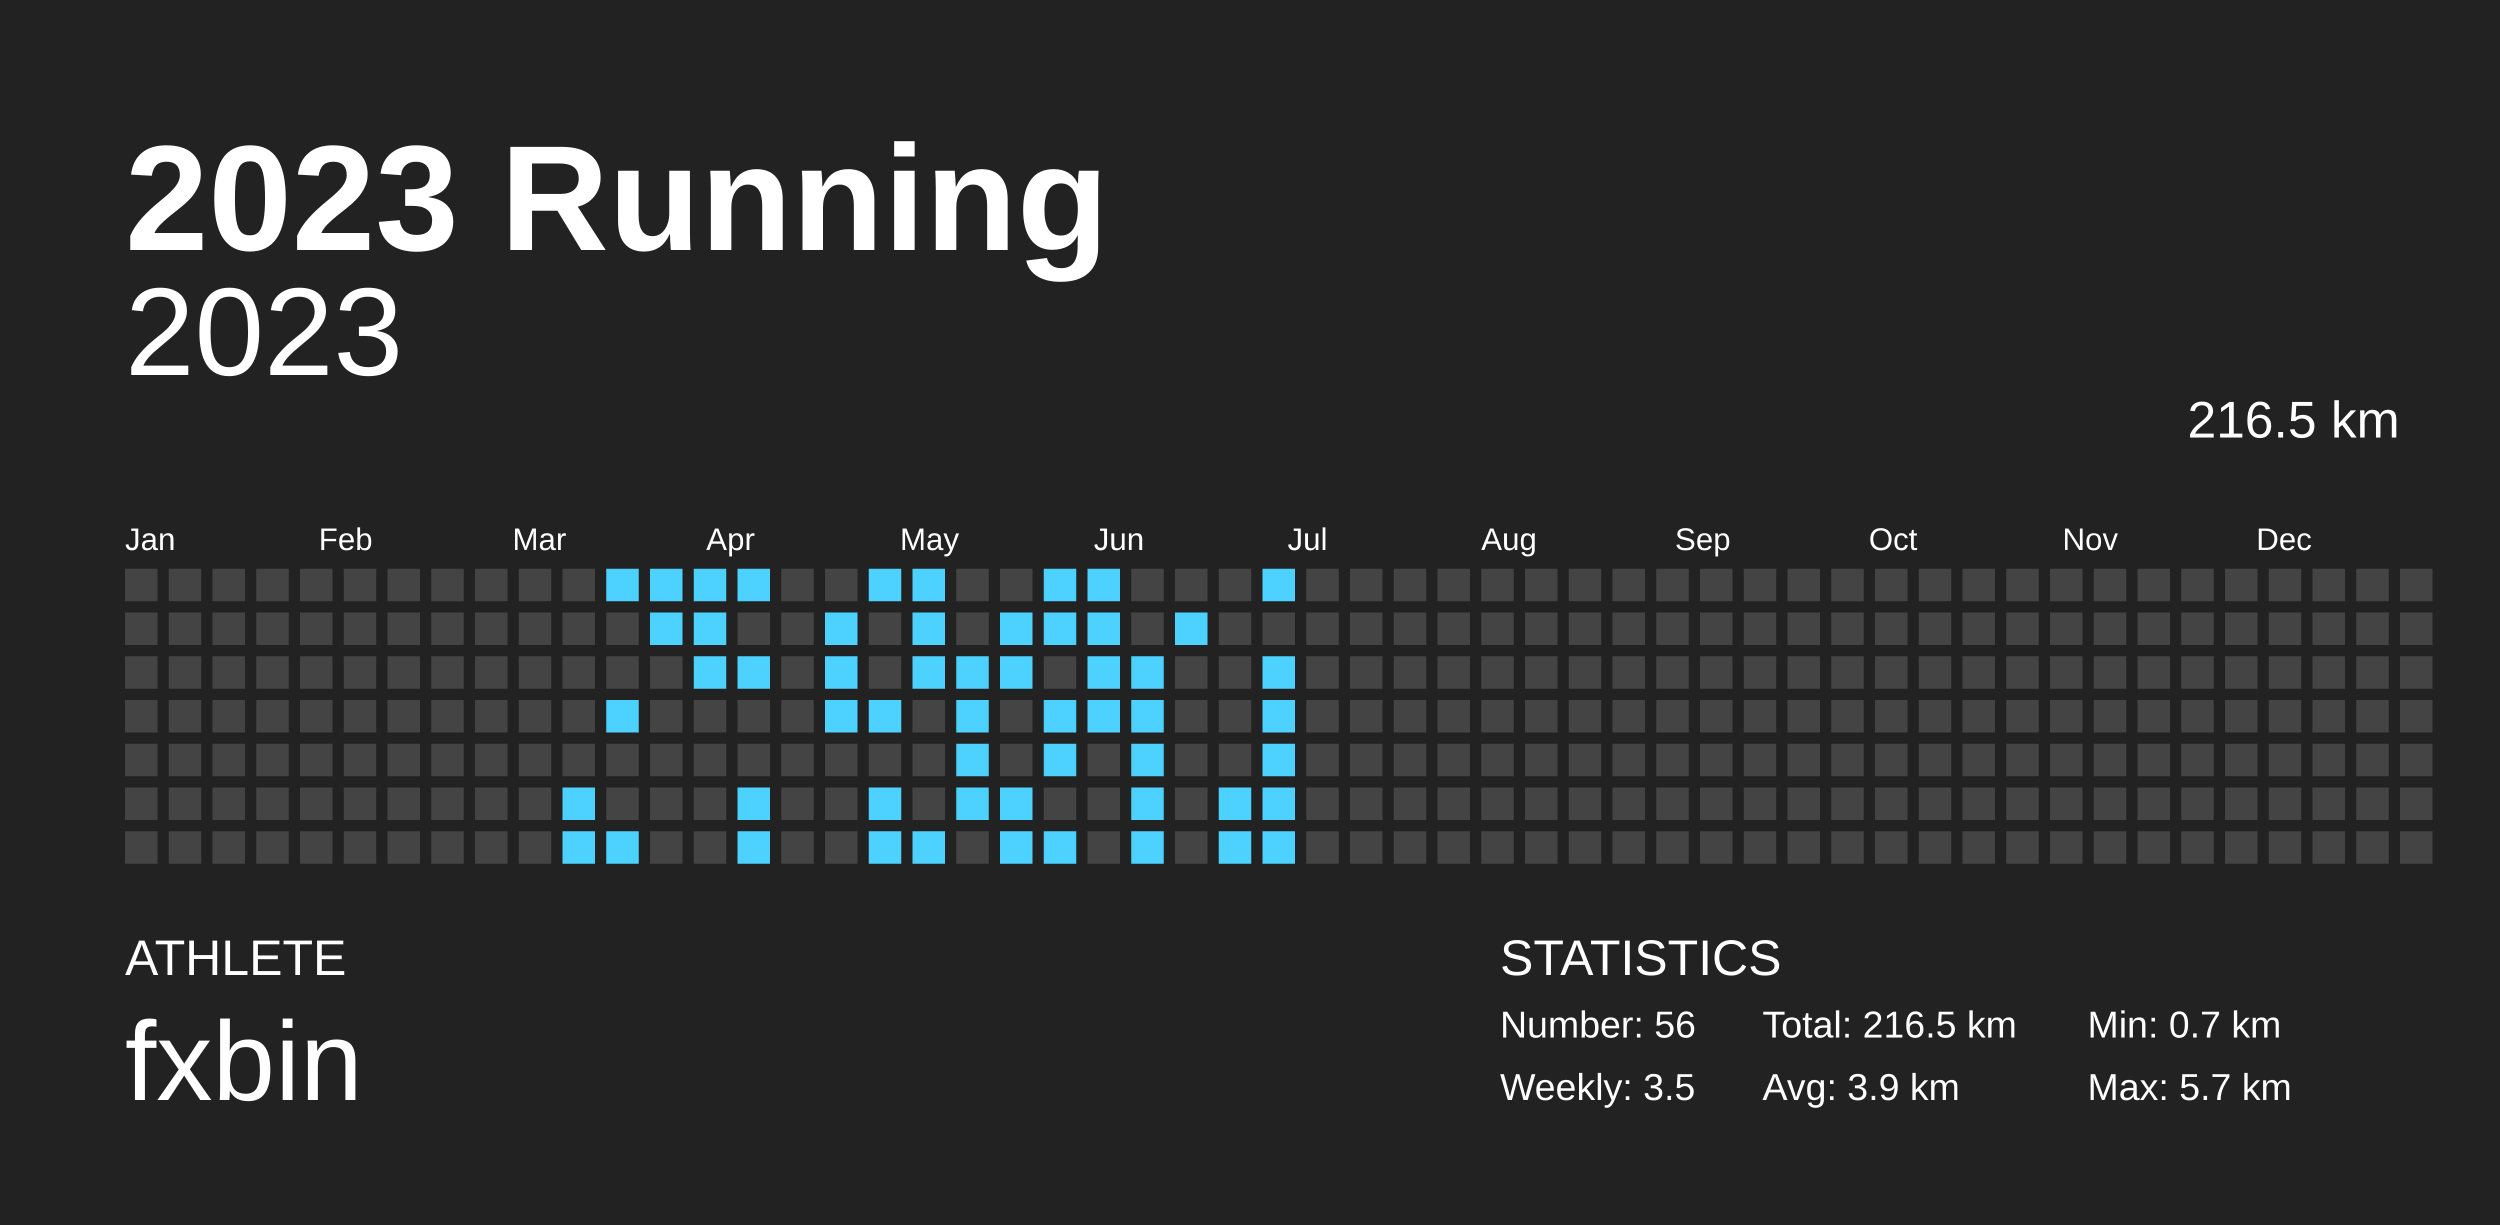
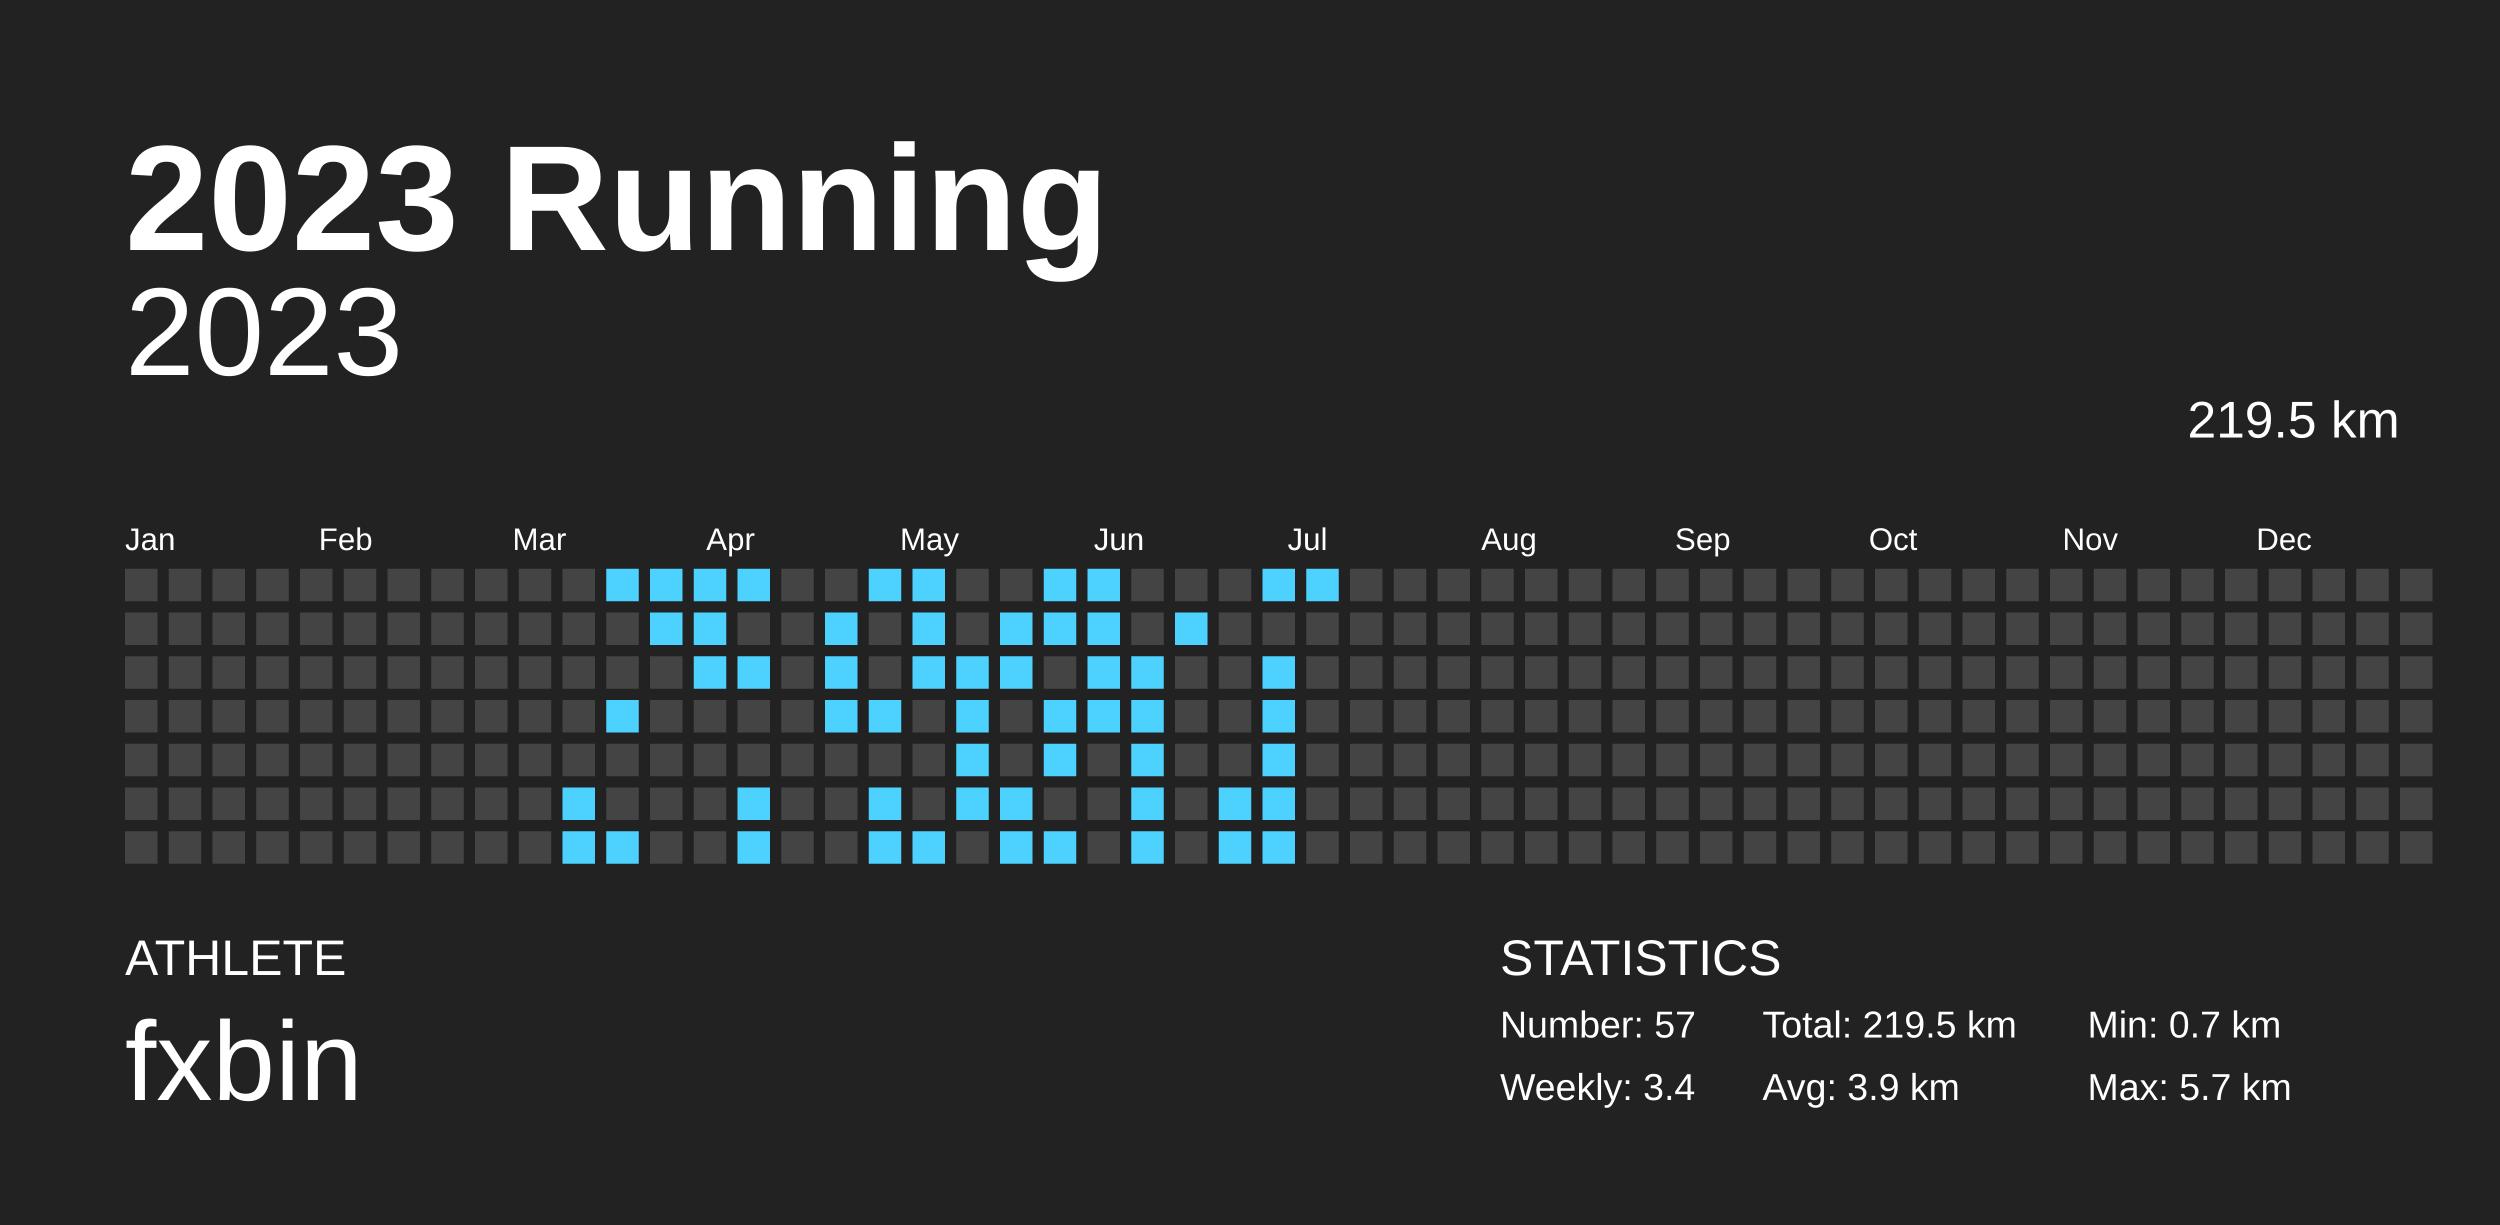
<svg xmlns="http://www.w3.org/2000/svg" baseProfile="full" height="98mm" version="1.1" viewBox="0,0,200,98" width="200mm">
  <defs />
  <rect fill="#222222" height="98" width="200" x="0" y="0" />
  <text fill="#FFFFFF" style="font-size:12px; font-family:Arial; font-weight:bold;" x="10" y="20">2023 Running</text>
  <text fill="#FFFFFF" style="font-size:4px; font-family:Arial" x="10" y="78">ATHLETE</text>
  <text fill="#FFFFFF" style="font-size:9px; font-family:Arial" x="10" y="88">fxbin</text>
  <text fill="#FFFFFF" style="font-size:4px; font-family:Arial" x="120" y="78">STATISTICS</text>
-   <text fill="#FFFFFF" style="font-size:3px; font-family:Arial" x="120" y="83">Number: 56</text>
-   <text fill="#FFFFFF" style="font-size:3px; font-family:Arial" x="120" y="88">Weekly: 3.5</text>
-   <text fill="#FFFFFF" style="font-size:3px; font-family:Arial" x="141" y="83">Total: 216.5 km</text>
+   <text fill="#FFFFFF" style="font-size:3px; font-family:Arial" x="120" y="83">Number: 57</text>
+   <text fill="#FFFFFF" style="font-size:3px; font-family:Arial" x="120" y="88">Weekly: 3.4</text>
+   <text fill="#FFFFFF" style="font-size:3px; font-family:Arial" x="141" y="83">Total: 219.5 km</text>
  <text fill="#FFFFFF" style="font-size:3px; font-family:Arial" x="141" y="88">Avg: 3.9 km</text>
  <text fill="#FFFFFF" style="font-size:3px; font-family:Arial" x="167" y="83">Min: 0.7 km</text>
  <text fill="#FFFFFF" style="font-size:3px; font-family:Arial" x="167" y="88">Max: 5.7 km</text>
  <text alignment-baseline="hanging" fill="#FFFFFF" style="font-size:10.0px; font-family:Arial;" x="10" y="30">2023</text>
-   <text alignment-baseline="hanging" fill="#FFFFFF" style="font-size:4.125px; font-family:Arial;" x="175" y="35">216.5 km</text>
+   <text alignment-baseline="hanging" fill="#FFFFFF" style="font-size:4.125px; font-family:Arial;" x="175" y="35">219.5 km</text>
  <text fill="#FFFFFF" style="font-size:2.5px; font-family:Arial" x="10.0" y="44">Jan</text>
  <text fill="#FFFFFF" style="font-size:2.5px; font-family:Arial" x="25.5" y="44">Feb</text>
  <text fill="#FFFFFF" style="font-size:2.5px; font-family:Arial" x="41.0" y="44">Mar</text>
  <text fill="#FFFFFF" style="font-size:2.5px; font-family:Arial" x="56.5" y="44">Apr</text>
  <text fill="#FFFFFF" style="font-size:2.5px; font-family:Arial" x="72.0" y="44">May</text>
  <text fill="#FFFFFF" style="font-size:2.5px; font-family:Arial" x="87.5" y="44">Jun</text>
  <text fill="#FFFFFF" style="font-size:2.5px; font-family:Arial" x="103.0" y="44">Jul</text>
  <text fill="#FFFFFF" style="font-size:2.5px; font-family:Arial" x="118.5" y="44">Aug</text>
  <text fill="#FFFFFF" style="font-size:2.5px; font-family:Arial" x="134.0" y="44">Sep</text>
  <text fill="#FFFFFF" style="font-size:2.5px; font-family:Arial" x="149.5" y="44">Oct</text>
  <text fill="#FFFFFF" style="font-size:2.5px; font-family:Arial" x="165.0" y="44">Nov</text>
  <text fill="#FFFFFF" style="font-size:2.5px; font-family:Arial" x="180.5" y="44">Dec</text>
  <rect fill="#444444" height="2.6" width="2.6" x="10.0" y="45.5" />
  <rect fill="#444444" height="2.6" width="2.6" x="10.0" y="49.0" />
  <rect fill="#444444" height="2.6" width="2.6" x="10.0" y="52.5" />
  <rect fill="#444444" height="2.6" width="2.6" x="10.0" y="56.0" />
  <rect fill="#444444" height="2.6" width="2.6" x="10.0" y="59.5" />
  <rect fill="#444444" height="2.6" width="2.6" x="10.0" y="63.0" />
  <rect fill="#444444" height="2.6" width="2.6" x="10.0" y="66.5" />
  <rect fill="#444444" height="2.6" width="2.6" x="13.5" y="45.5" />
  <rect fill="#444444" height="2.6" width="2.6" x="13.5" y="49.0" />
  <rect fill="#444444" height="2.6" width="2.6" x="13.5" y="52.5" />
  <rect fill="#444444" height="2.6" width="2.6" x="13.5" y="56.0" />
  <rect fill="#444444" height="2.6" width="2.6" x="13.5" y="59.5" />
  <rect fill="#444444" height="2.6" width="2.6" x="13.5" y="63.0" />
  <rect fill="#444444" height="2.6" width="2.6" x="13.5" y="66.5" />
  <rect fill="#444444" height="2.6" width="2.6" x="17.0" y="45.5" />
  <rect fill="#444444" height="2.6" width="2.6" x="17.0" y="49.0" />
  <rect fill="#444444" height="2.6" width="2.6" x="17.0" y="52.5" />
  <rect fill="#444444" height="2.6" width="2.6" x="17.0" y="56.0" />
  <rect fill="#444444" height="2.6" width="2.6" x="17.0" y="59.5" />
  <rect fill="#444444" height="2.6" width="2.6" x="17.0" y="63.0" />
  <rect fill="#444444" height="2.6" width="2.6" x="17.0" y="66.5" />
  <rect fill="#444444" height="2.6" width="2.6" x="20.5" y="45.5" />
  <rect fill="#444444" height="2.6" width="2.6" x="20.5" y="49.0" />
  <rect fill="#444444" height="2.6" width="2.6" x="20.5" y="52.5" />
  <rect fill="#444444" height="2.6" width="2.6" x="20.5" y="56.0" />
  <rect fill="#444444" height="2.6" width="2.6" x="20.5" y="59.5" />
  <rect fill="#444444" height="2.6" width="2.6" x="20.5" y="63.0" />
  <rect fill="#444444" height="2.6" width="2.6" x="20.5" y="66.5" />
  <rect fill="#444444" height="2.6" width="2.6" x="24.0" y="45.5" />
  <rect fill="#444444" height="2.6" width="2.6" x="24.0" y="49.0" />
  <rect fill="#444444" height="2.6" width="2.6" x="24.0" y="52.5" />
  <rect fill="#444444" height="2.6" width="2.6" x="24.0" y="56.0" />
  <rect fill="#444444" height="2.6" width="2.6" x="24.0" y="59.5" />
  <rect fill="#444444" height="2.6" width="2.6" x="24.0" y="63.0" />
  <rect fill="#444444" height="2.6" width="2.6" x="24.0" y="66.5" />
  <rect fill="#444444" height="2.6" width="2.6" x="27.5" y="45.5" />
  <rect fill="#444444" height="2.6" width="2.6" x="27.5" y="49.0" />
  <rect fill="#444444" height="2.6" width="2.6" x="27.5" y="52.5" />
  <rect fill="#444444" height="2.6" width="2.6" x="27.5" y="56.0" />
  <rect fill="#444444" height="2.6" width="2.6" x="27.5" y="59.5" />
  <rect fill="#444444" height="2.6" width="2.6" x="27.5" y="63.0" />
  <rect fill="#444444" height="2.6" width="2.6" x="27.5" y="66.5" />
  <rect fill="#444444" height="2.6" width="2.6" x="31.0" y="45.5" />
  <rect fill="#444444" height="2.6" width="2.6" x="31.0" y="49.0" />
  <rect fill="#444444" height="2.6" width="2.6" x="31.0" y="52.5" />
  <rect fill="#444444" height="2.6" width="2.6" x="31.0" y="56.0" />
  <rect fill="#444444" height="2.6" width="2.6" x="31.0" y="59.5" />
  <rect fill="#444444" height="2.6" width="2.6" x="31.0" y="63.0" />
  <rect fill="#444444" height="2.6" width="2.6" x="31.0" y="66.5" />
  <rect fill="#444444" height="2.6" width="2.6" x="34.5" y="45.5" />
  <rect fill="#444444" height="2.6" width="2.6" x="34.5" y="49.0" />
  <rect fill="#444444" height="2.6" width="2.6" x="34.5" y="52.5" />
  <rect fill="#444444" height="2.6" width="2.6" x="34.5" y="56.0" />
  <rect fill="#444444" height="2.6" width="2.6" x="34.5" y="59.5" />
  <rect fill="#444444" height="2.6" width="2.6" x="34.5" y="63.0" />
  <rect fill="#444444" height="2.6" width="2.6" x="34.5" y="66.5" />
  <rect fill="#444444" height="2.6" width="2.6" x="38.0" y="45.5" />
  <rect fill="#444444" height="2.6" width="2.6" x="38.0" y="49.0" />
  <rect fill="#444444" height="2.6" width="2.6" x="38.0" y="52.5" />
  <rect fill="#444444" height="2.6" width="2.6" x="38.0" y="56.0" />
  <rect fill="#444444" height="2.6" width="2.6" x="38.0" y="59.5" />
  <rect fill="#444444" height="2.6" width="2.6" x="38.0" y="63.0" />
  <rect fill="#444444" height="2.6" width="2.6" x="38.0" y="66.5" />
  <rect fill="#444444" height="2.6" width="2.6" x="41.5" y="45.5" />
  <rect fill="#444444" height="2.6" width="2.6" x="41.5" y="49.0" />
  <rect fill="#444444" height="2.6" width="2.6" x="41.5" y="52.5" />
  <rect fill="#444444" height="2.6" width="2.6" x="41.5" y="56.0" />
  <rect fill="#444444" height="2.6" width="2.6" x="41.5" y="59.5" />
  <rect fill="#444444" height="2.6" width="2.6" x="41.5" y="63.0" />
  <rect fill="#444444" height="2.6" width="2.6" x="41.5" y="66.5" />
  <rect fill="#444444" height="2.6" width="2.6" x="45.0" y="45.5" />
  <rect fill="#444444" height="2.6" width="2.6" x="45.0" y="49.0" />
  <rect fill="#444444" height="2.6" width="2.6" x="45.0" y="52.5" />
  <rect fill="#444444" height="2.6" width="2.6" x="45.0" y="56.0" />
  <rect fill="#444444" height="2.6" width="2.6" x="45.0" y="59.5" />
  <rect fill="#4dd2ff" height="2.6" width="2.6" x="45.0" y="63.0" />
  <rect fill="#4dd2ff" height="2.6" width="2.6" x="45.0" y="66.5" />
  <rect fill="#4dd2ff" height="2.6" width="2.6" x="48.5" y="45.5" />
  <rect fill="#444444" height="2.6" width="2.6" x="48.5" y="49.0" />
  <rect fill="#444444" height="2.6" width="2.6" x="48.5" y="52.5" />
  <rect fill="#4dd2ff" height="2.6" width="2.6" x="48.5" y="56.0" />
  <rect fill="#444444" height="2.6" width="2.6" x="48.5" y="59.5" />
  <rect fill="#444444" height="2.6" width="2.6" x="48.5" y="63.0" />
  <rect fill="#4dd2ff" height="2.6" width="2.6" x="48.5" y="66.5" />
  <rect fill="#4dd2ff" height="2.6" width="2.6" x="52.0" y="45.5" />
  <rect fill="#4dd2ff" height="2.6" width="2.6" x="52.0" y="49.0" />
  <rect fill="#444444" height="2.6" width="2.6" x="52.0" y="52.5" />
  <rect fill="#444444" height="2.6" width="2.6" x="52.0" y="56.0" />
  <rect fill="#444444" height="2.6" width="2.6" x="52.0" y="59.5" />
  <rect fill="#444444" height="2.6" width="2.6" x="52.0" y="63.0" />
  <rect fill="#444444" height="2.6" width="2.6" x="52.0" y="66.5" />
  <rect fill="#4dd2ff" height="2.6" width="2.6" x="55.5" y="45.5" />
  <rect fill="#4dd2ff" height="2.6" width="2.6" x="55.5" y="49.0" />
  <rect fill="#4dd2ff" height="2.6" width="2.6" x="55.5" y="52.5" />
  <rect fill="#444444" height="2.6" width="2.6" x="55.5" y="56.0" />
  <rect fill="#444444" height="2.6" width="2.6" x="55.5" y="59.5" />
  <rect fill="#444444" height="2.6" width="2.6" x="55.5" y="63.0" />
  <rect fill="#444444" height="2.6" width="2.6" x="55.5" y="66.5" />
  <rect fill="#4dd2ff" height="2.6" width="2.6" x="59.0" y="45.5" />
  <rect fill="#444444" height="2.6" width="2.6" x="59.0" y="49.0" />
  <rect fill="#4dd2ff" height="2.6" width="2.6" x="59.0" y="52.5" />
  <rect fill="#444444" height="2.6" width="2.6" x="59.0" y="56.0" />
  <rect fill="#444444" height="2.6" width="2.6" x="59.0" y="59.5" />
  <rect fill="#4dd2ff" height="2.6" width="2.6" x="59.0" y="63.0" />
  <rect fill="#4dd2ff" height="2.6" width="2.6" x="59.0" y="66.5" />
  <rect fill="#444444" height="2.6" width="2.6" x="62.5" y="45.5" />
  <rect fill="#444444" height="2.6" width="2.6" x="62.5" y="49.0" />
  <rect fill="#444444" height="2.6" width="2.6" x="62.5" y="52.5" />
  <rect fill="#444444" height="2.6" width="2.6" x="62.5" y="56.0" />
  <rect fill="#444444" height="2.6" width="2.6" x="62.5" y="59.5" />
  <rect fill="#444444" height="2.6" width="2.6" x="62.5" y="63.0" />
  <rect fill="#444444" height="2.6" width="2.6" x="62.5" y="66.5" />
  <rect fill="#444444" height="2.6" width="2.6" x="66.0" y="45.5" />
  <rect fill="#4dd2ff" height="2.6" width="2.6" x="66.0" y="49.0" />
  <rect fill="#4dd2ff" height="2.6" width="2.6" x="66.0" y="52.5" />
  <rect fill="#4dd2ff" height="2.6" width="2.6" x="66.0" y="56.0" />
  <rect fill="#444444" height="2.6" width="2.6" x="66.0" y="59.5" />
  <rect fill="#444444" height="2.6" width="2.6" x="66.0" y="63.0" />
  <rect fill="#444444" height="2.6" width="2.6" x="66.0" y="66.5" />
  <rect fill="#4dd2ff" height="2.6" width="2.6" x="69.5" y="45.5" />
  <rect fill="#444444" height="2.6" width="2.6" x="69.5" y="49.0" />
  <rect fill="#444444" height="2.6" width="2.6" x="69.5" y="52.5" />
  <rect fill="#4dd2ff" height="2.6" width="2.6" x="69.5" y="56.0" />
  <rect fill="#444444" height="2.6" width="2.6" x="69.5" y="59.5" />
  <rect fill="#4dd2ff" height="2.6" width="2.6" x="69.5" y="63.0" />
  <rect fill="#4dd2ff" height="2.6" width="2.6" x="69.5" y="66.5" />
  <rect fill="#4dd2ff" height="2.6" width="2.6" x="73.0" y="45.5" />
  <rect fill="#4dd2ff" height="2.6" width="2.6" x="73.0" y="49.0" />
  <rect fill="#4dd2ff" height="2.6" width="2.6" x="73.0" y="52.5" />
  <rect fill="#444444" height="2.6" width="2.6" x="73.0" y="56.0" />
  <rect fill="#444444" height="2.6" width="2.6" x="73.0" y="59.5" />
  <rect fill="#444444" height="2.6" width="2.6" x="73.0" y="63.0" />
  <rect fill="#4dd2ff" height="2.6" width="2.6" x="73.0" y="66.5" />
  <rect fill="#444444" height="2.6" width="2.6" x="76.5" y="45.5" />
  <rect fill="#444444" height="2.6" width="2.6" x="76.5" y="49.0" />
  <rect fill="#4dd2ff" height="2.6" width="2.6" x="76.5" y="52.5" />
  <rect fill="#4dd2ff" height="2.6" width="2.6" x="76.5" y="56.0" />
  <rect fill="#4dd2ff" height="2.6" width="2.6" x="76.5" y="59.5" />
  <rect fill="#4dd2ff" height="2.6" width="2.6" x="76.5" y="63.0" />
  <rect fill="#444444" height="2.6" width="2.6" x="76.5" y="66.5" />
  <rect fill="#444444" height="2.6" width="2.6" x="80.0" y="45.5" />
  <rect fill="#4dd2ff" height="2.6" width="2.6" x="80.0" y="49.0" />
  <rect fill="#4dd2ff" height="2.6" width="2.6" x="80.0" y="52.5" />
  <rect fill="#444444" height="2.6" width="2.6" x="80.0" y="56.0" />
  <rect fill="#444444" height="2.6" width="2.6" x="80.0" y="59.5" />
  <rect fill="#4dd2ff" height="2.6" width="2.6" x="80.0" y="63.0" />
  <rect fill="#4dd2ff" height="2.6" width="2.6" x="80.0" y="66.5" />
  <rect fill="#4dd2ff" height="2.6" width="2.6" x="83.5" y="45.5" />
  <rect fill="#4dd2ff" height="2.6" width="2.6" x="83.5" y="49.0" />
  <rect fill="#444444" height="2.6" width="2.6" x="83.5" y="52.5" />
  <rect fill="#4dd2ff" height="2.6" width="2.6" x="83.5" y="56.0" />
  <rect fill="#4dd2ff" height="2.6" width="2.6" x="83.5" y="59.5" />
  <rect fill="#444444" height="2.6" width="2.6" x="83.5" y="63.0" />
  <rect fill="#4dd2ff" height="2.6" width="2.6" x="83.5" y="66.5" />
  <rect fill="#4dd2ff" height="2.6" width="2.6" x="87.0" y="45.5" />
  <rect fill="#4dd2ff" height="2.6" width="2.6" x="87.0" y="49.0" />
  <rect fill="#4dd2ff" height="2.6" width="2.6" x="87.0" y="52.5" />
  <rect fill="#4dd2ff" height="2.6" width="2.6" x="87.0" y="56.0" />
  <rect fill="#444444" height="2.6" width="2.6" x="87.0" y="59.5" />
  <rect fill="#444444" height="2.6" width="2.6" x="87.0" y="63.0" />
  <rect fill="#444444" height="2.6" width="2.6" x="87.0" y="66.5" />
  <rect fill="#444444" height="2.6" width="2.6" x="90.5" y="45.5" />
  <rect fill="#444444" height="2.6" width="2.6" x="90.5" y="49.0" />
  <rect fill="#4dd2ff" height="2.6" width="2.6" x="90.5" y="52.5" />
  <rect fill="#4dd2ff" height="2.6" width="2.6" x="90.5" y="56.0" />
  <rect fill="#4dd2ff" height="2.6" width="2.6" x="90.5" y="59.5" />
  <rect fill="#4dd2ff" height="2.6" width="2.6" x="90.5" y="63.0" />
  <rect fill="#4dd2ff" height="2.6" width="2.6" x="90.5" y="66.5" />
  <rect fill="#444444" height="2.6" width="2.6" x="94.0" y="45.5" />
  <rect fill="#4dd2ff" height="2.6" width="2.6" x="94.0" y="49.0" />
  <rect fill="#444444" height="2.6" width="2.6" x="94.0" y="52.5" />
  <rect fill="#444444" height="2.6" width="2.6" x="94.0" y="56.0" />
  <rect fill="#444444" height="2.6" width="2.6" x="94.0" y="59.5" />
  <rect fill="#444444" height="2.6" width="2.6" x="94.0" y="63.0" />
  <rect fill="#444444" height="2.6" width="2.6" x="94.0" y="66.5" />
  <rect fill="#444444" height="2.6" width="2.6" x="97.5" y="45.5" />
  <rect fill="#444444" height="2.6" width="2.6" x="97.5" y="49.0" />
  <rect fill="#444444" height="2.6" width="2.6" x="97.5" y="52.5" />
  <rect fill="#444444" height="2.6" width="2.6" x="97.5" y="56.0" />
  <rect fill="#444444" height="2.6" width="2.6" x="97.5" y="59.5" />
  <rect fill="#4dd2ff" height="2.6" width="2.6" x="97.5" y="63.0" />
  <rect fill="#4dd2ff" height="2.6" width="2.6" x="97.5" y="66.5" />
  <rect fill="#4dd2ff" height="2.6" width="2.6" x="101.0" y="45.5" />
  <rect fill="#444444" height="2.6" width="2.6" x="101.0" y="49.0" />
  <rect fill="#4dd2ff" height="2.6" width="2.6" x="101.0" y="52.5" />
  <rect fill="#4dd2ff" height="2.6" width="2.6" x="101.0" y="56.0" />
  <rect fill="#4dd2ff" height="2.6" width="2.6" x="101.0" y="59.5" />
  <rect fill="#4dd2ff" height="2.6" width="2.6" x="101.0" y="63.0" />
  <rect fill="#4dd2ff" height="2.6" width="2.6" x="101.0" y="66.5" />
-   <rect fill="#444444" height="2.6" width="2.6" x="104.5" y="45.5" />
+   <rect fill="#4dd2ff" height="2.6" width="2.6" x="104.5" y="45.5" />
  <rect fill="#444444" height="2.6" width="2.6" x="104.5" y="49.0" />
  <rect fill="#444444" height="2.6" width="2.6" x="104.5" y="52.5" />
  <rect fill="#444444" height="2.6" width="2.6" x="104.5" y="56.0" />
  <rect fill="#444444" height="2.6" width="2.6" x="104.5" y="59.5" />
  <rect fill="#444444" height="2.6" width="2.6" x="104.5" y="63.0" />
  <rect fill="#444444" height="2.6" width="2.6" x="104.5" y="66.5" />
  <rect fill="#444444" height="2.6" width="2.6" x="108.0" y="45.5" />
  <rect fill="#444444" height="2.6" width="2.6" x="108.0" y="49.0" />
  <rect fill="#444444" height="2.6" width="2.6" x="108.0" y="52.5" />
  <rect fill="#444444" height="2.6" width="2.6" x="108.0" y="56.0" />
  <rect fill="#444444" height="2.6" width="2.6" x="108.0" y="59.5" />
  <rect fill="#444444" height="2.6" width="2.6" x="108.0" y="63.0" />
  <rect fill="#444444" height="2.6" width="2.6" x="108.0" y="66.5" />
  <rect fill="#444444" height="2.6" width="2.6" x="111.5" y="45.5" />
  <rect fill="#444444" height="2.6" width="2.6" x="111.5" y="49.0" />
  <rect fill="#444444" height="2.6" width="2.6" x="111.5" y="52.5" />
  <rect fill="#444444" height="2.6" width="2.6" x="111.5" y="56.0" />
  <rect fill="#444444" height="2.6" width="2.6" x="111.5" y="59.5" />
  <rect fill="#444444" height="2.6" width="2.6" x="111.5" y="63.0" />
  <rect fill="#444444" height="2.6" width="2.6" x="111.5" y="66.5" />
  <rect fill="#444444" height="2.6" width="2.6" x="115.0" y="45.5" />
  <rect fill="#444444" height="2.6" width="2.6" x="115.0" y="49.0" />
  <rect fill="#444444" height="2.6" width="2.6" x="115.0" y="52.5" />
  <rect fill="#444444" height="2.6" width="2.6" x="115.0" y="56.0" />
  <rect fill="#444444" height="2.6" width="2.6" x="115.0" y="59.5" />
  <rect fill="#444444" height="2.6" width="2.6" x="115.0" y="63.0" />
  <rect fill="#444444" height="2.6" width="2.6" x="115.0" y="66.5" />
  <rect fill="#444444" height="2.6" width="2.6" x="118.5" y="45.5" />
  <rect fill="#444444" height="2.6" width="2.6" x="118.5" y="49.0" />
  <rect fill="#444444" height="2.6" width="2.6" x="118.5" y="52.5" />
  <rect fill="#444444" height="2.6" width="2.6" x="118.5" y="56.0" />
  <rect fill="#444444" height="2.6" width="2.6" x="118.5" y="59.5" />
  <rect fill="#444444" height="2.6" width="2.6" x="118.5" y="63.0" />
  <rect fill="#444444" height="2.6" width="2.6" x="118.5" y="66.5" />
  <rect fill="#444444" height="2.6" width="2.6" x="122.0" y="45.5" />
  <rect fill="#444444" height="2.6" width="2.6" x="122.0" y="49.0" />
  <rect fill="#444444" height="2.6" width="2.6" x="122.0" y="52.5" />
  <rect fill="#444444" height="2.6" width="2.6" x="122.0" y="56.0" />
  <rect fill="#444444" height="2.6" width="2.6" x="122.0" y="59.5" />
  <rect fill="#444444" height="2.6" width="2.6" x="122.0" y="63.0" />
  <rect fill="#444444" height="2.6" width="2.6" x="122.0" y="66.5" />
  <rect fill="#444444" height="2.6" width="2.6" x="125.5" y="45.5" />
  <rect fill="#444444" height="2.6" width="2.6" x="125.5" y="49.0" />
  <rect fill="#444444" height="2.6" width="2.6" x="125.5" y="52.5" />
  <rect fill="#444444" height="2.6" width="2.6" x="125.5" y="56.0" />
  <rect fill="#444444" height="2.6" width="2.6" x="125.5" y="59.5" />
  <rect fill="#444444" height="2.6" width="2.6" x="125.5" y="63.0" />
  <rect fill="#444444" height="2.6" width="2.6" x="125.5" y="66.5" />
  <rect fill="#444444" height="2.6" width="2.6" x="129.0" y="45.5" />
  <rect fill="#444444" height="2.6" width="2.6" x="129.0" y="49.0" />
  <rect fill="#444444" height="2.6" width="2.6" x="129.0" y="52.5" />
  <rect fill="#444444" height="2.6" width="2.6" x="129.0" y="56.0" />
  <rect fill="#444444" height="2.6" width="2.6" x="129.0" y="59.5" />
  <rect fill="#444444" height="2.6" width="2.6" x="129.0" y="63.0" />
  <rect fill="#444444" height="2.6" width="2.6" x="129.0" y="66.5" />
  <rect fill="#444444" height="2.6" width="2.6" x="132.5" y="45.5" />
  <rect fill="#444444" height="2.6" width="2.6" x="132.5" y="49.0" />
  <rect fill="#444444" height="2.6" width="2.6" x="132.5" y="52.5" />
  <rect fill="#444444" height="2.6" width="2.6" x="132.5" y="56.0" />
  <rect fill="#444444" height="2.6" width="2.6" x="132.5" y="59.5" />
  <rect fill="#444444" height="2.6" width="2.6" x="132.5" y="63.0" />
  <rect fill="#444444" height="2.6" width="2.6" x="132.5" y="66.5" />
  <rect fill="#444444" height="2.6" width="2.6" x="136.0" y="45.5" />
  <rect fill="#444444" height="2.6" width="2.6" x="136.0" y="49.0" />
  <rect fill="#444444" height="2.6" width="2.6" x="136.0" y="52.5" />
  <rect fill="#444444" height="2.6" width="2.6" x="136.0" y="56.0" />
  <rect fill="#444444" height="2.6" width="2.6" x="136.0" y="59.5" />
  <rect fill="#444444" height="2.6" width="2.6" x="136.0" y="63.0" />
  <rect fill="#444444" height="2.6" width="2.6" x="136.0" y="66.5" />
  <rect fill="#444444" height="2.6" width="2.6" x="139.5" y="45.5" />
  <rect fill="#444444" height="2.6" width="2.6" x="139.5" y="49.0" />
  <rect fill="#444444" height="2.6" width="2.6" x="139.5" y="52.5" />
  <rect fill="#444444" height="2.6" width="2.6" x="139.5" y="56.0" />
  <rect fill="#444444" height="2.6" width="2.6" x="139.5" y="59.5" />
  <rect fill="#444444" height="2.6" width="2.6" x="139.5" y="63.0" />
  <rect fill="#444444" height="2.6" width="2.6" x="139.5" y="66.5" />
  <rect fill="#444444" height="2.6" width="2.6" x="143.0" y="45.5" />
  <rect fill="#444444" height="2.6" width="2.6" x="143.0" y="49.0" />
  <rect fill="#444444" height="2.6" width="2.6" x="143.0" y="52.5" />
  <rect fill="#444444" height="2.6" width="2.6" x="143.0" y="56.0" />
  <rect fill="#444444" height="2.6" width="2.6" x="143.0" y="59.5" />
  <rect fill="#444444" height="2.6" width="2.6" x="143.0" y="63.0" />
  <rect fill="#444444" height="2.6" width="2.6" x="143.0" y="66.5" />
  <rect fill="#444444" height="2.6" width="2.6" x="146.5" y="45.5" />
  <rect fill="#444444" height="2.6" width="2.6" x="146.5" y="49.0" />
  <rect fill="#444444" height="2.6" width="2.6" x="146.5" y="52.5" />
  <rect fill="#444444" height="2.6" width="2.6" x="146.5" y="56.0" />
  <rect fill="#444444" height="2.6" width="2.6" x="146.5" y="59.5" />
  <rect fill="#444444" height="2.6" width="2.6" x="146.5" y="63.0" />
  <rect fill="#444444" height="2.6" width="2.6" x="146.5" y="66.5" />
  <rect fill="#444444" height="2.6" width="2.6" x="150.0" y="45.5" />
  <rect fill="#444444" height="2.6" width="2.6" x="150.0" y="49.0" />
  <rect fill="#444444" height="2.6" width="2.6" x="150.0" y="52.5" />
  <rect fill="#444444" height="2.6" width="2.6" x="150.0" y="56.0" />
  <rect fill="#444444" height="2.6" width="2.6" x="150.0" y="59.5" />
  <rect fill="#444444" height="2.6" width="2.6" x="150.0" y="63.0" />
  <rect fill="#444444" height="2.6" width="2.6" x="150.0" y="66.5" />
  <rect fill="#444444" height="2.6" width="2.6" x="153.5" y="45.5" />
  <rect fill="#444444" height="2.6" width="2.6" x="153.5" y="49.0" />
  <rect fill="#444444" height="2.6" width="2.6" x="153.5" y="52.5" />
  <rect fill="#444444" height="2.6" width="2.6" x="153.5" y="56.0" />
  <rect fill="#444444" height="2.6" width="2.6" x="153.5" y="59.5" />
  <rect fill="#444444" height="2.6" width="2.6" x="153.5" y="63.0" />
  <rect fill="#444444" height="2.6" width="2.6" x="153.5" y="66.5" />
  <rect fill="#444444" height="2.6" width="2.6" x="157.0" y="45.5" />
  <rect fill="#444444" height="2.6" width="2.6" x="157.0" y="49.0" />
  <rect fill="#444444" height="2.6" width="2.6" x="157.0" y="52.5" />
  <rect fill="#444444" height="2.6" width="2.6" x="157.0" y="56.0" />
  <rect fill="#444444" height="2.6" width="2.6" x="157.0" y="59.5" />
  <rect fill="#444444" height="2.6" width="2.6" x="157.0" y="63.0" />
  <rect fill="#444444" height="2.6" width="2.6" x="157.0" y="66.5" />
  <rect fill="#444444" height="2.6" width="2.6" x="160.5" y="45.5" />
  <rect fill="#444444" height="2.6" width="2.6" x="160.5" y="49.0" />
  <rect fill="#444444" height="2.6" width="2.6" x="160.5" y="52.5" />
  <rect fill="#444444" height="2.6" width="2.6" x="160.5" y="56.0" />
  <rect fill="#444444" height="2.6" width="2.6" x="160.5" y="59.5" />
  <rect fill="#444444" height="2.6" width="2.6" x="160.5" y="63.0" />
  <rect fill="#444444" height="2.6" width="2.6" x="160.5" y="66.5" />
  <rect fill="#444444" height="2.6" width="2.6" x="164.0" y="45.5" />
  <rect fill="#444444" height="2.6" width="2.6" x="164.0" y="49.0" />
  <rect fill="#444444" height="2.6" width="2.6" x="164.0" y="52.5" />
  <rect fill="#444444" height="2.6" width="2.6" x="164.0" y="56.0" />
  <rect fill="#444444" height="2.6" width="2.6" x="164.0" y="59.5" />
  <rect fill="#444444" height="2.6" width="2.6" x="164.0" y="63.0" />
  <rect fill="#444444" height="2.6" width="2.6" x="164.0" y="66.5" />
  <rect fill="#444444" height="2.6" width="2.6" x="167.5" y="45.5" />
  <rect fill="#444444" height="2.6" width="2.6" x="167.5" y="49.0" />
  <rect fill="#444444" height="2.6" width="2.6" x="167.5" y="52.5" />
  <rect fill="#444444" height="2.6" width="2.6" x="167.5" y="56.0" />
  <rect fill="#444444" height="2.6" width="2.6" x="167.5" y="59.5" />
  <rect fill="#444444" height="2.6" width="2.6" x="167.5" y="63.0" />
  <rect fill="#444444" height="2.6" width="2.6" x="167.5" y="66.5" />
  <rect fill="#444444" height="2.6" width="2.6" x="171.0" y="45.5" />
  <rect fill="#444444" height="2.6" width="2.6" x="171.0" y="49.0" />
  <rect fill="#444444" height="2.6" width="2.6" x="171.0" y="52.5" />
  <rect fill="#444444" height="2.6" width="2.6" x="171.0" y="56.0" />
  <rect fill="#444444" height="2.6" width="2.6" x="171.0" y="59.5" />
  <rect fill="#444444" height="2.6" width="2.6" x="171.0" y="63.0" />
  <rect fill="#444444" height="2.6" width="2.6" x="171.0" y="66.5" />
  <rect fill="#444444" height="2.6" width="2.6" x="174.5" y="45.5" />
  <rect fill="#444444" height="2.6" width="2.6" x="174.5" y="49.0" />
  <rect fill="#444444" height="2.6" width="2.6" x="174.5" y="52.5" />
  <rect fill="#444444" height="2.6" width="2.6" x="174.5" y="56.0" />
  <rect fill="#444444" height="2.6" width="2.6" x="174.5" y="59.5" />
  <rect fill="#444444" height="2.6" width="2.6" x="174.5" y="63.0" />
  <rect fill="#444444" height="2.6" width="2.6" x="174.5" y="66.5" />
  <rect fill="#444444" height="2.6" width="2.6" x="178.0" y="45.5" />
  <rect fill="#444444" height="2.6" width="2.6" x="178.0" y="49.0" />
  <rect fill="#444444" height="2.6" width="2.6" x="178.0" y="52.5" />
  <rect fill="#444444" height="2.6" width="2.6" x="178.0" y="56.0" />
  <rect fill="#444444" height="2.6" width="2.6" x="178.0" y="59.5" />
  <rect fill="#444444" height="2.6" width="2.6" x="178.0" y="63.0" />
  <rect fill="#444444" height="2.6" width="2.6" x="178.0" y="66.5" />
  <rect fill="#444444" height="2.6" width="2.6" x="181.5" y="45.5" />
  <rect fill="#444444" height="2.6" width="2.6" x="181.5" y="49.0" />
  <rect fill="#444444" height="2.6" width="2.6" x="181.5" y="52.5" />
  <rect fill="#444444" height="2.6" width="2.6" x="181.5" y="56.0" />
  <rect fill="#444444" height="2.6" width="2.6" x="181.5" y="59.5" />
  <rect fill="#444444" height="2.6" width="2.6" x="181.5" y="63.0" />
  <rect fill="#444444" height="2.6" width="2.6" x="181.5" y="66.5" />
  <rect fill="#444444" height="2.6" width="2.6" x="185.0" y="45.5" />
  <rect fill="#444444" height="2.6" width="2.6" x="185.0" y="49.0" />
  <rect fill="#444444" height="2.6" width="2.6" x="185.0" y="52.5" />
  <rect fill="#444444" height="2.6" width="2.6" x="185.0" y="56.0" />
  <rect fill="#444444" height="2.6" width="2.6" x="185.0" y="59.5" />
  <rect fill="#444444" height="2.6" width="2.6" x="185.0" y="63.0" />
  <rect fill="#444444" height="2.6" width="2.6" x="185.0" y="66.5" />
  <rect fill="#444444" height="2.6" width="2.6" x="188.5" y="45.5" />
  <rect fill="#444444" height="2.6" width="2.6" x="188.5" y="49.0" />
  <rect fill="#444444" height="2.6" width="2.6" x="188.5" y="52.5" />
  <rect fill="#444444" height="2.6" width="2.6" x="188.5" y="56.0" />
  <rect fill="#444444" height="2.6" width="2.6" x="188.5" y="59.5" />
  <rect fill="#444444" height="2.6" width="2.6" x="188.5" y="63.0" />
  <rect fill="#444444" height="2.6" width="2.6" x="188.5" y="66.5" />
  <rect fill="#444444" height="2.6" width="2.6" x="192.0" y="45.5" />
  <rect fill="#444444" height="2.6" width="2.6" x="192.0" y="49.0" />
  <rect fill="#444444" height="2.6" width="2.6" x="192.0" y="52.5" />
  <rect fill="#444444" height="2.6" width="2.6" x="192.0" y="56.0" />
  <rect fill="#444444" height="2.6" width="2.6" x="192.0" y="59.5" />
  <rect fill="#444444" height="2.6" width="2.6" x="192.0" y="63.0" />
  <rect fill="#444444" height="2.6" width="2.6" x="192.0" y="66.5" />
</svg>
